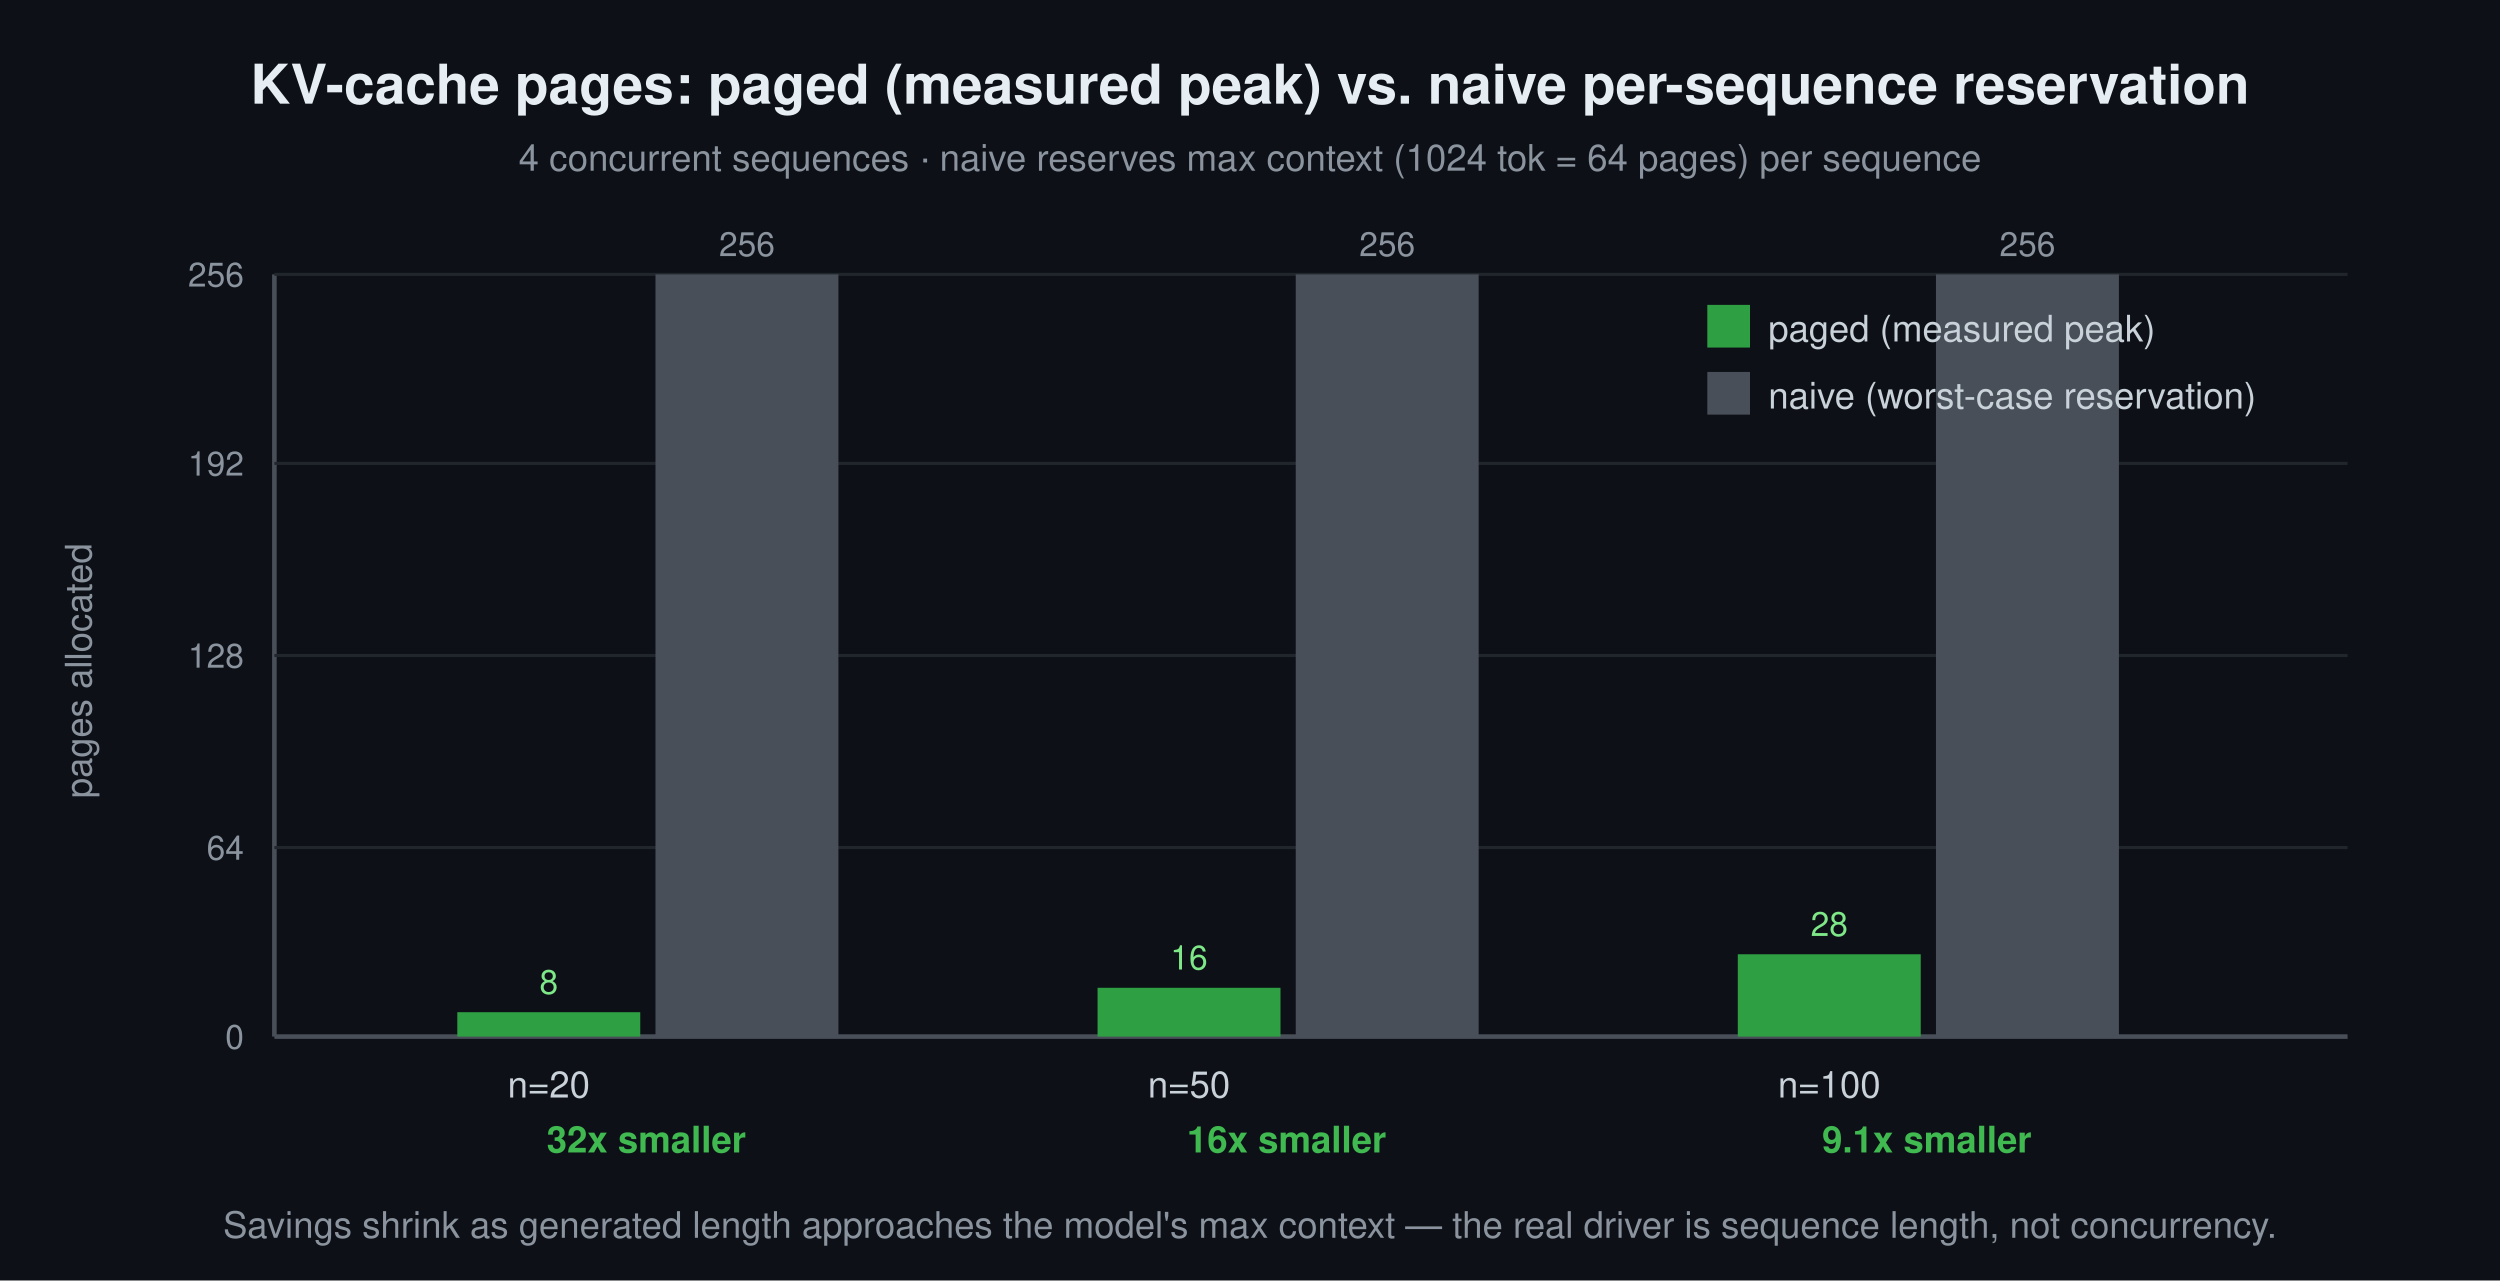
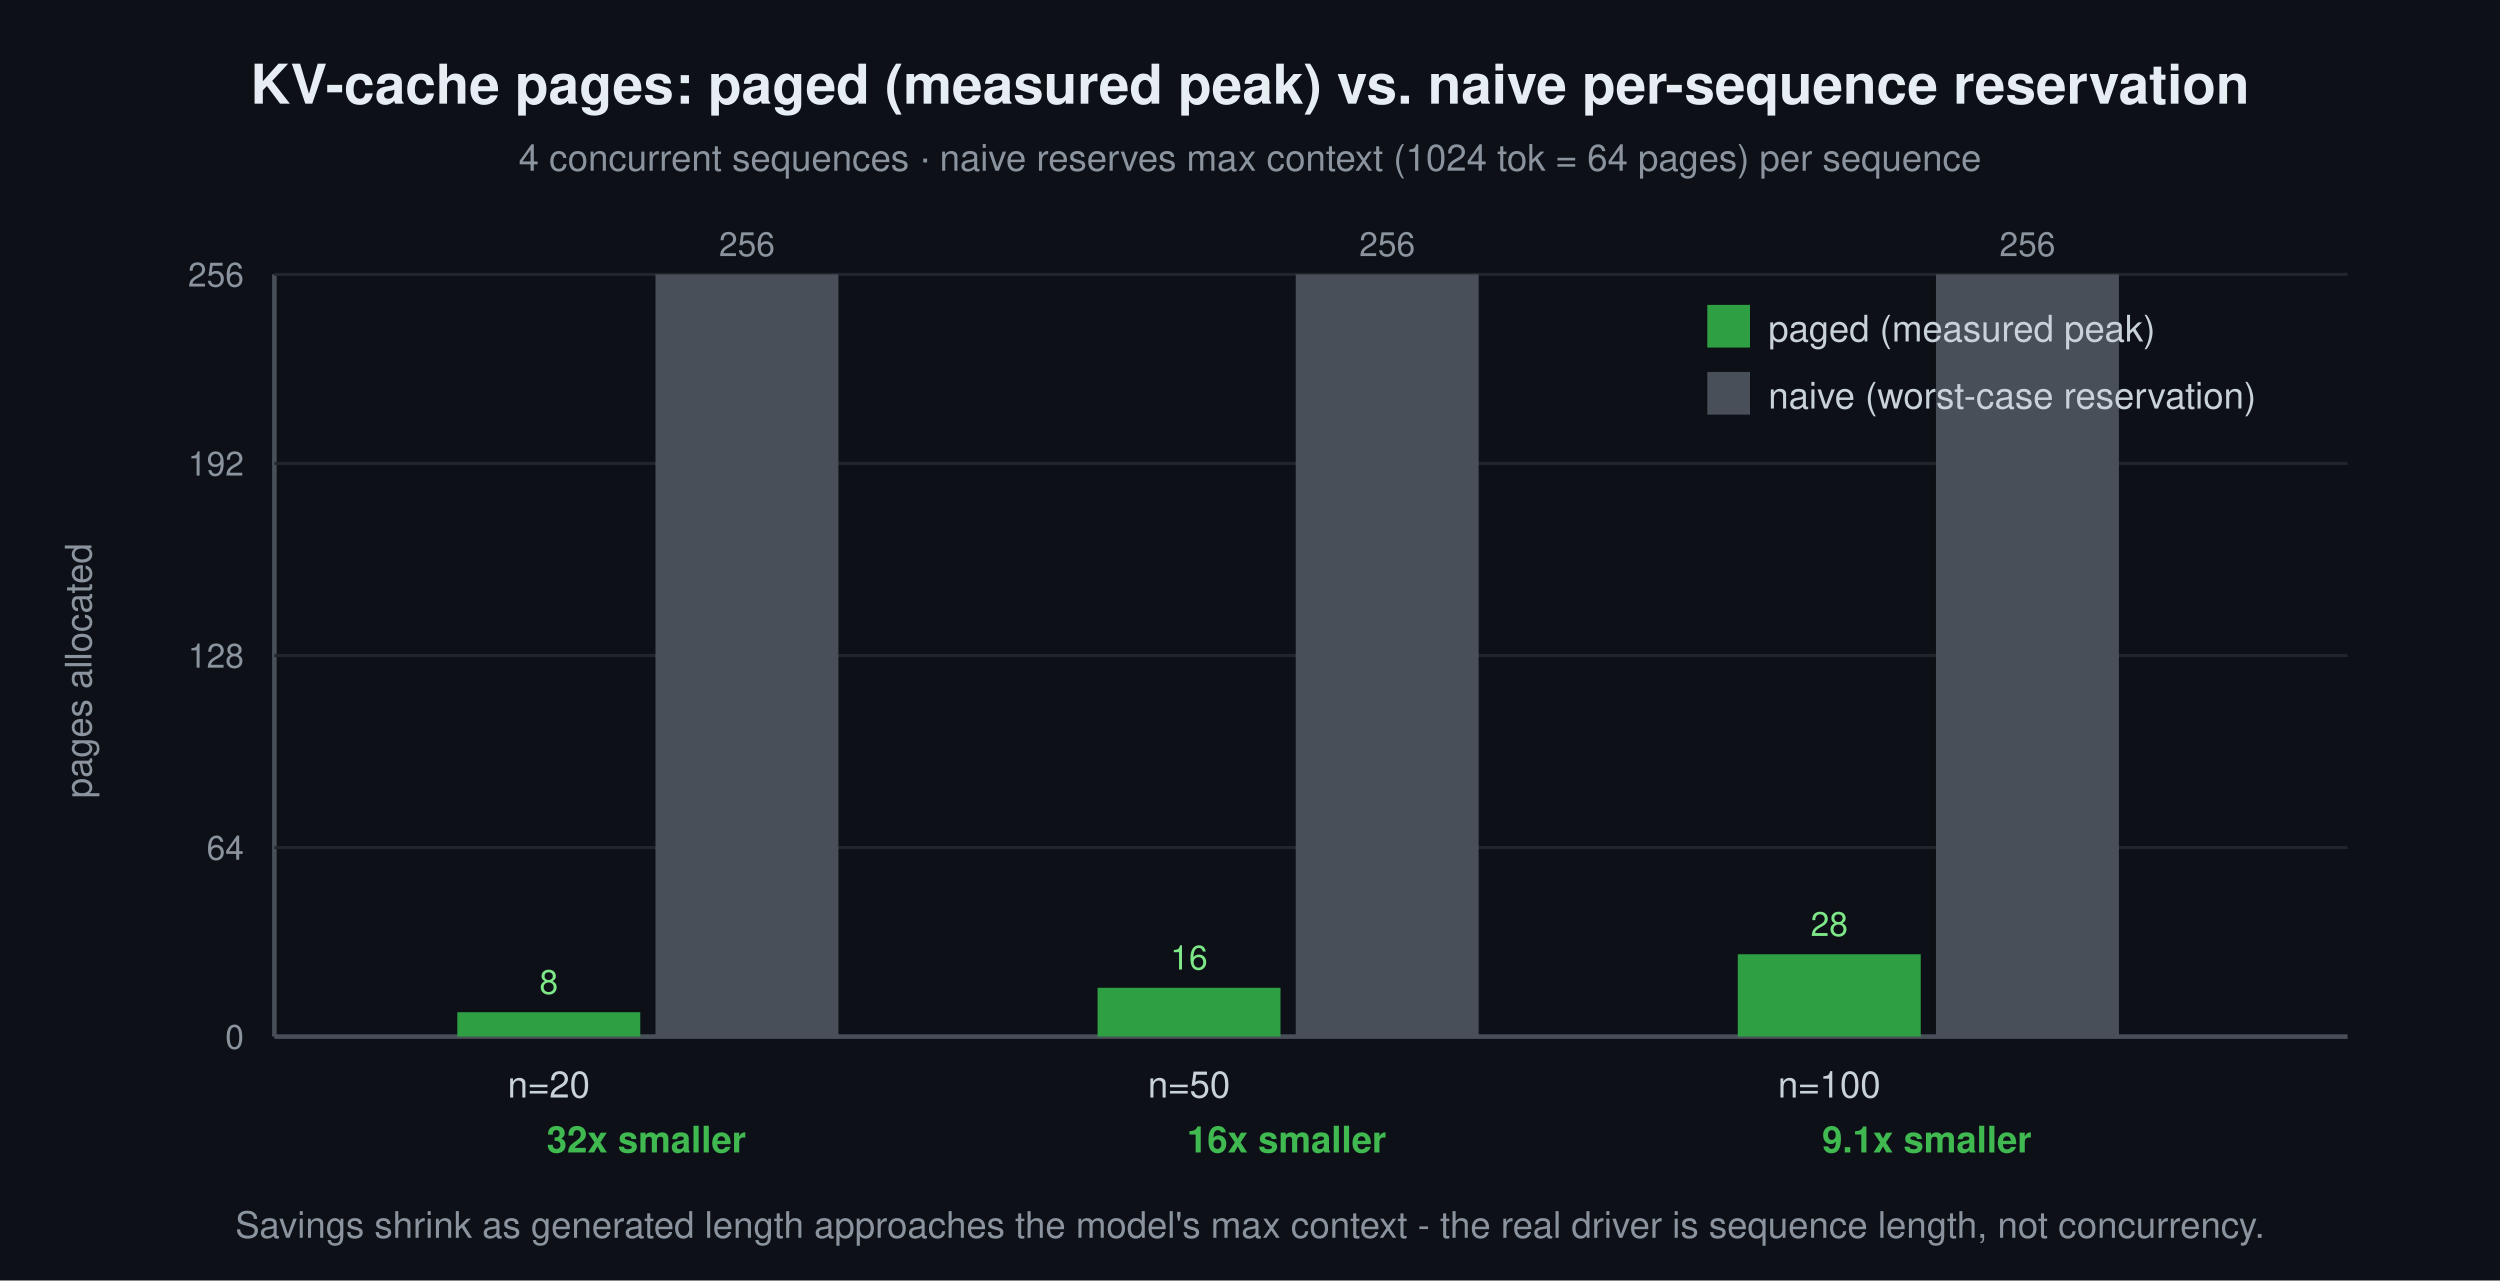
<svg xmlns="http://www.w3.org/2000/svg" width="820" height="420" viewBox="0 0 820 420" font-family="Segoe UI, Helvetica, Arial, sans-serif">
  <rect x="0" y="0" width="820" height="420" fill="#0d1117" />
  <text x="410" y="34" fill="#e6edf3" font-size="18" font-weight="700" text-anchor="middle">KV-cache pages: paged (measured peak) vs. naive per-sequence reservation</text>
  <text x="410" y="56" fill="#8b949e" font-size="12" text-anchor="middle">4 concurrent sequences · naive reserves max context (1024 tok = 64 pages) per sequence</text>
  <line x1="90" y1="340" x2="770" y2="340" stroke="#484f58" stroke-width="1.5" />
  <line x1="90" y1="90" x2="90" y2="340" stroke="#484f58" stroke-width="1.5" />
  <text x="80" y="344" fill="#8b949e" font-size="11" text-anchor="end">0</text>
  <line x1="90" y1="278" x2="770" y2="278" stroke="#21262d" />
  <text x="80" y="282" fill="#8b949e" font-size="11" text-anchor="end">64</text>
  <line x1="90" y1="215" x2="770" y2="215" stroke="#21262d" />
  <text x="80" y="219" fill="#8b949e" font-size="11" text-anchor="end">128</text>
  <line x1="90" y1="152" x2="770" y2="152" stroke="#21262d" />
  <text x="80" y="156" fill="#8b949e" font-size="11" text-anchor="end">192</text>
  <line x1="90" y1="90" x2="770" y2="90" stroke="#21262d" />
  <text x="80" y="94" fill="#8b949e" font-size="11" text-anchor="end">256</text>
  <text x="30" y="220" fill="#8b949e" font-size="12" text-anchor="middle" transform="rotate(-90 30 220)">pages allocated</text>
  <g>
    <rect x="150" y="332" width="60" height="8" fill="#2ea043" />
    <rect x="215" y="90" width="60" height="250" fill="#484f58" />
    <text x="180" y="360" fill="#c9d1d9" font-size="12" text-anchor="middle">n=20</text>
    <text x="180" y="326" fill="#7ee787" font-size="11" text-anchor="middle">8</text>
    <text x="245" y="84" fill="#8b949e" font-size="11" text-anchor="middle">256</text>
    <text x="212" y="378" fill="#3fb950" font-size="12" font-weight="700" text-anchor="middle">32x smaller</text>
  </g>
  <g>
    <rect x="360" y="324" width="60" height="16" fill="#2ea043" />
    <rect x="425" y="90" width="60" height="250" fill="#484f58" />
    <text x="390" y="360" fill="#c9d1d9" font-size="12" text-anchor="middle">n=50</text>
    <text x="390" y="318" fill="#7ee787" font-size="11" text-anchor="middle">16</text>
    <text x="455" y="84" fill="#8b949e" font-size="11" text-anchor="middle">256</text>
    <text x="422" y="378" fill="#3fb950" font-size="12" font-weight="700" text-anchor="middle">16x smaller</text>
  </g>
  <g>
    <rect x="570" y="313" width="60" height="27" fill="#2ea043" />
    <rect x="635" y="90" width="60" height="250" fill="#484f58" />
    <text x="600" y="360" fill="#c9d1d9" font-size="12" text-anchor="middle">n=100</text>
    <text x="600" y="307" fill="#7ee787" font-size="11" text-anchor="middle">28</text>
    <text x="665" y="84" fill="#8b949e" font-size="11" text-anchor="middle">256</text>
    <text x="632" y="378" fill="#3fb950" font-size="12" font-weight="700" text-anchor="middle">9.1x smaller</text>
  </g>
  <rect x="560" y="100" width="14" height="14" fill="#2ea043" />
  <text x="580" y="112" fill="#c9d1d9" font-size="12">paged (measured peak)</text>
  <rect x="560" y="122" width="14" height="14" fill="#484f58" />
  <text x="580" y="134" fill="#c9d1d9" font-size="12">naive (worst-case reservation)</text>
-   <text x="410" y="406" fill="#8b949e" font-size="12" text-anchor="middle">Savings shrink as generated length approaches the model's max context — the real driver is sequence length, not concurrency.</text>
+   <text x="410" y="406" fill="#8b949e" font-size="12" text-anchor="middle">Savings shrink as generated length approaches the model's max context - the real driver is sequence length, not concurrency.</text>
</svg>
